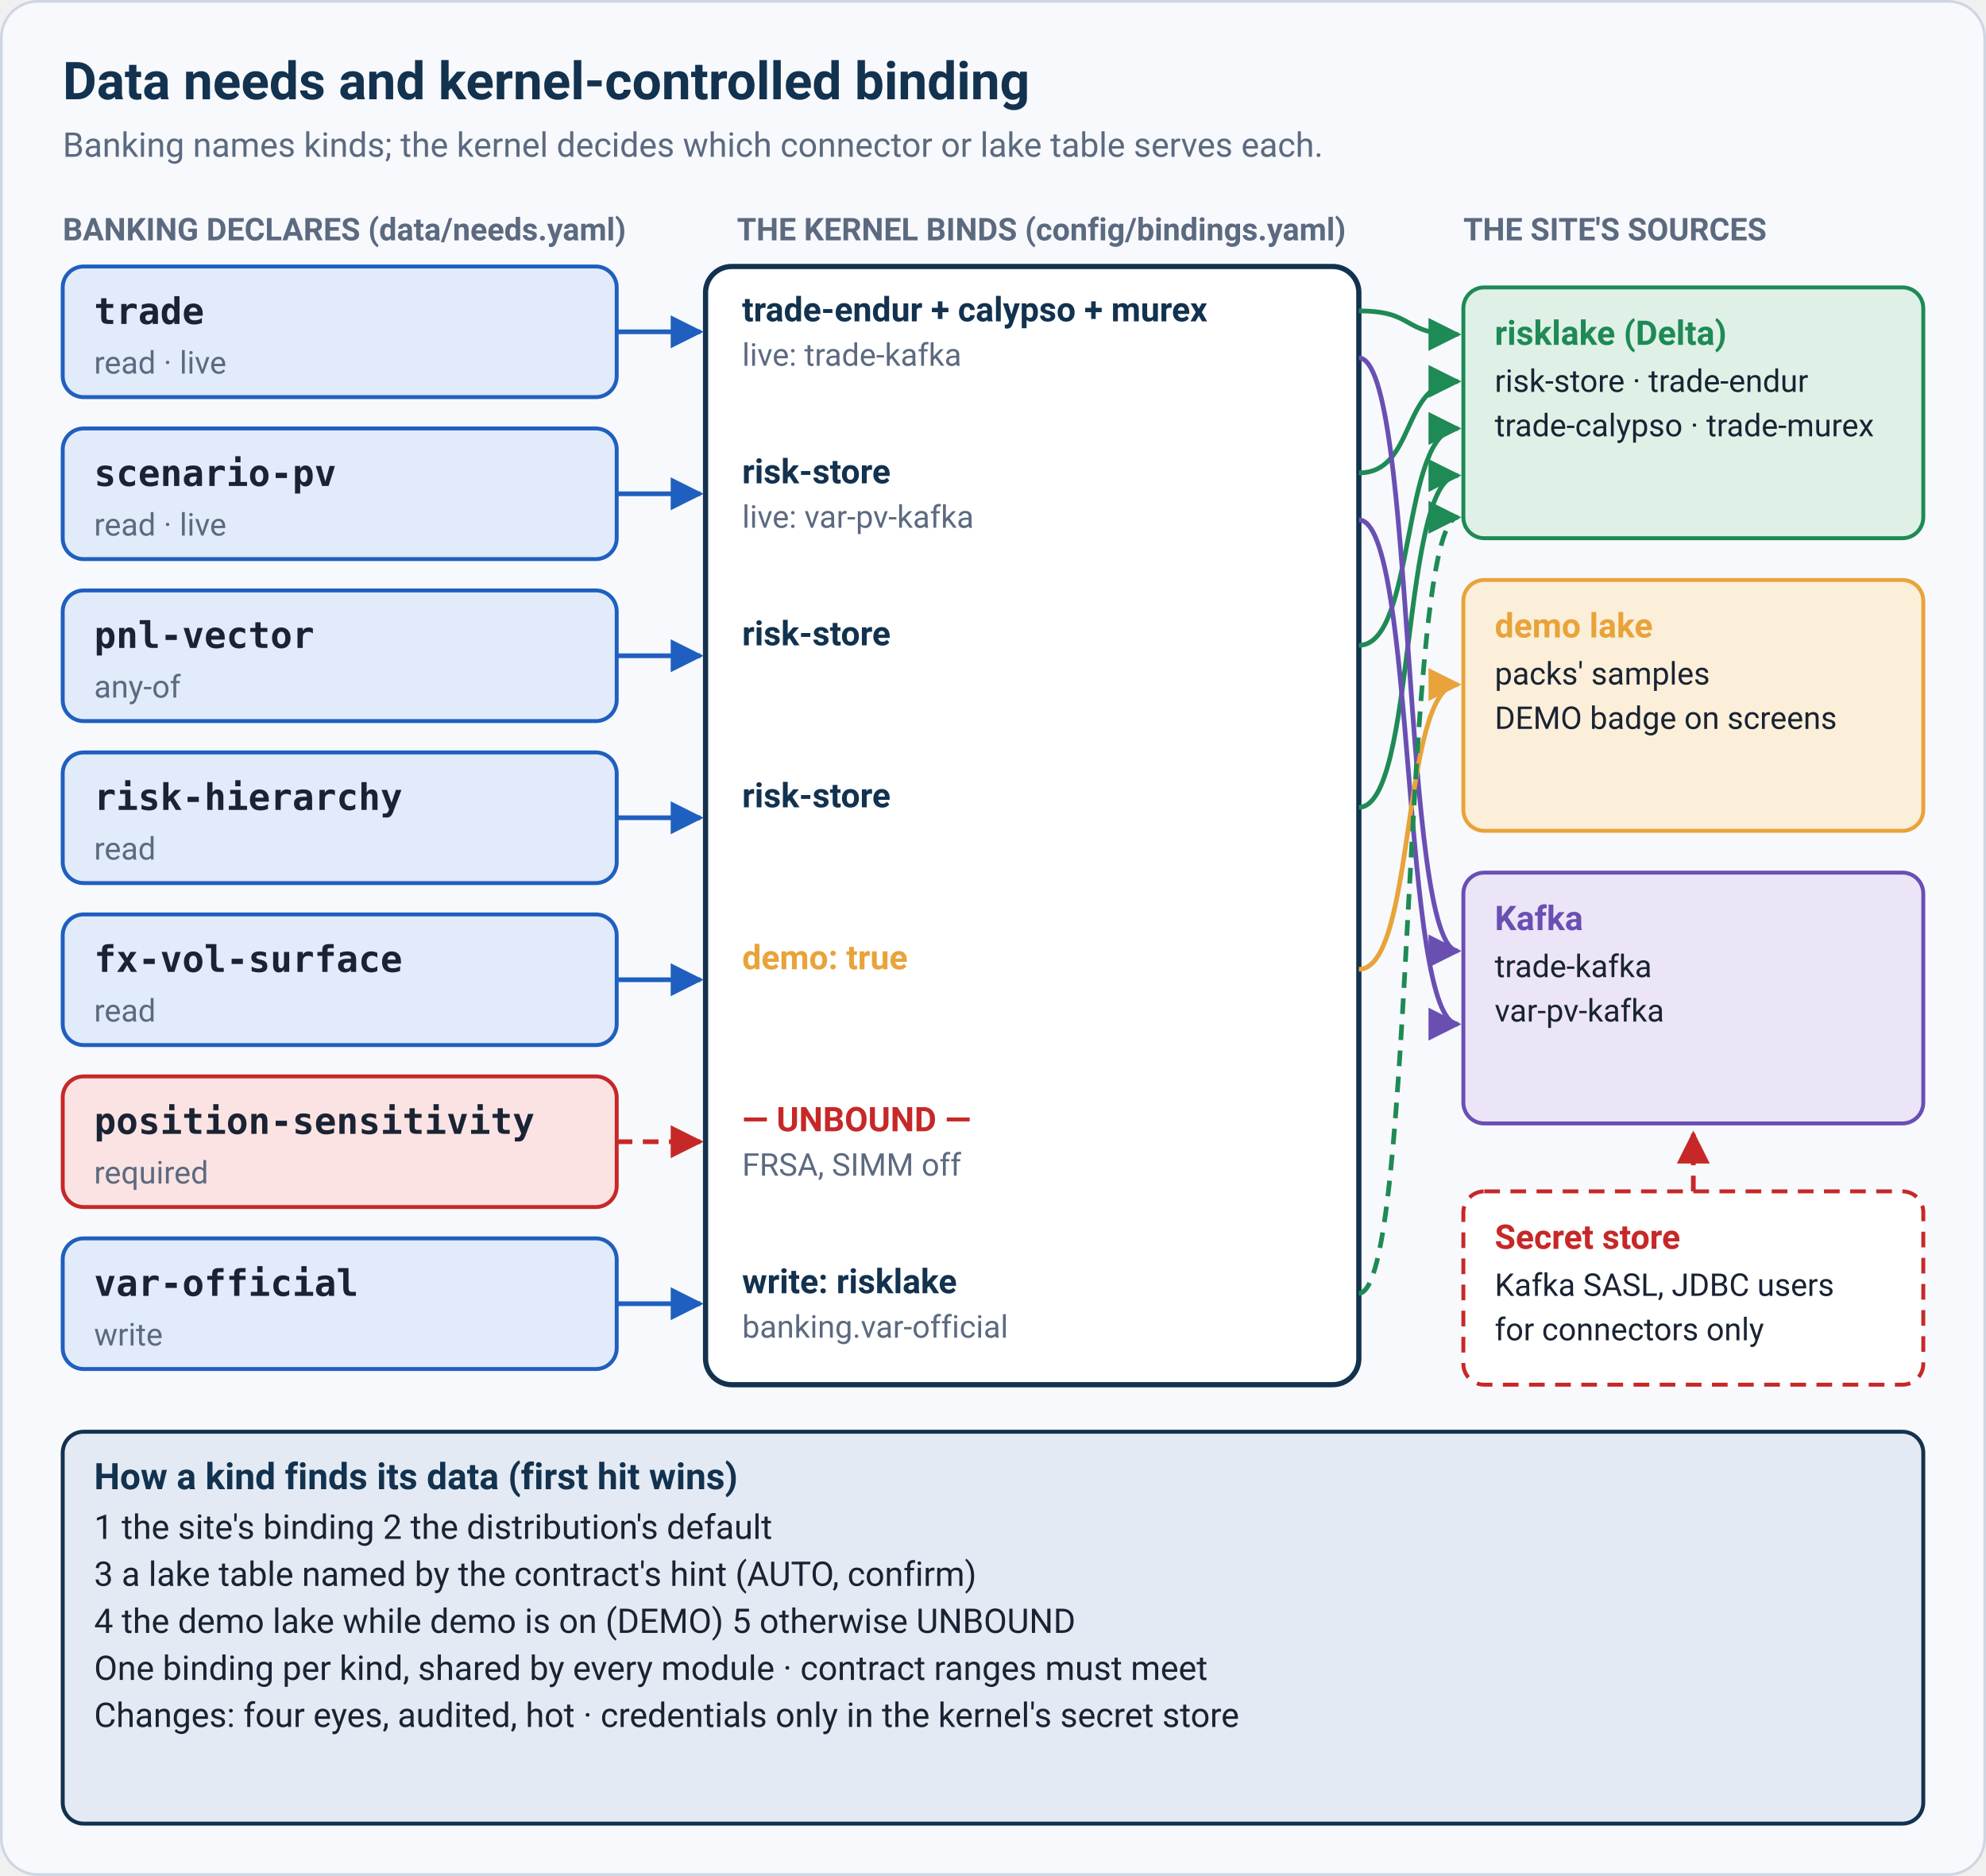
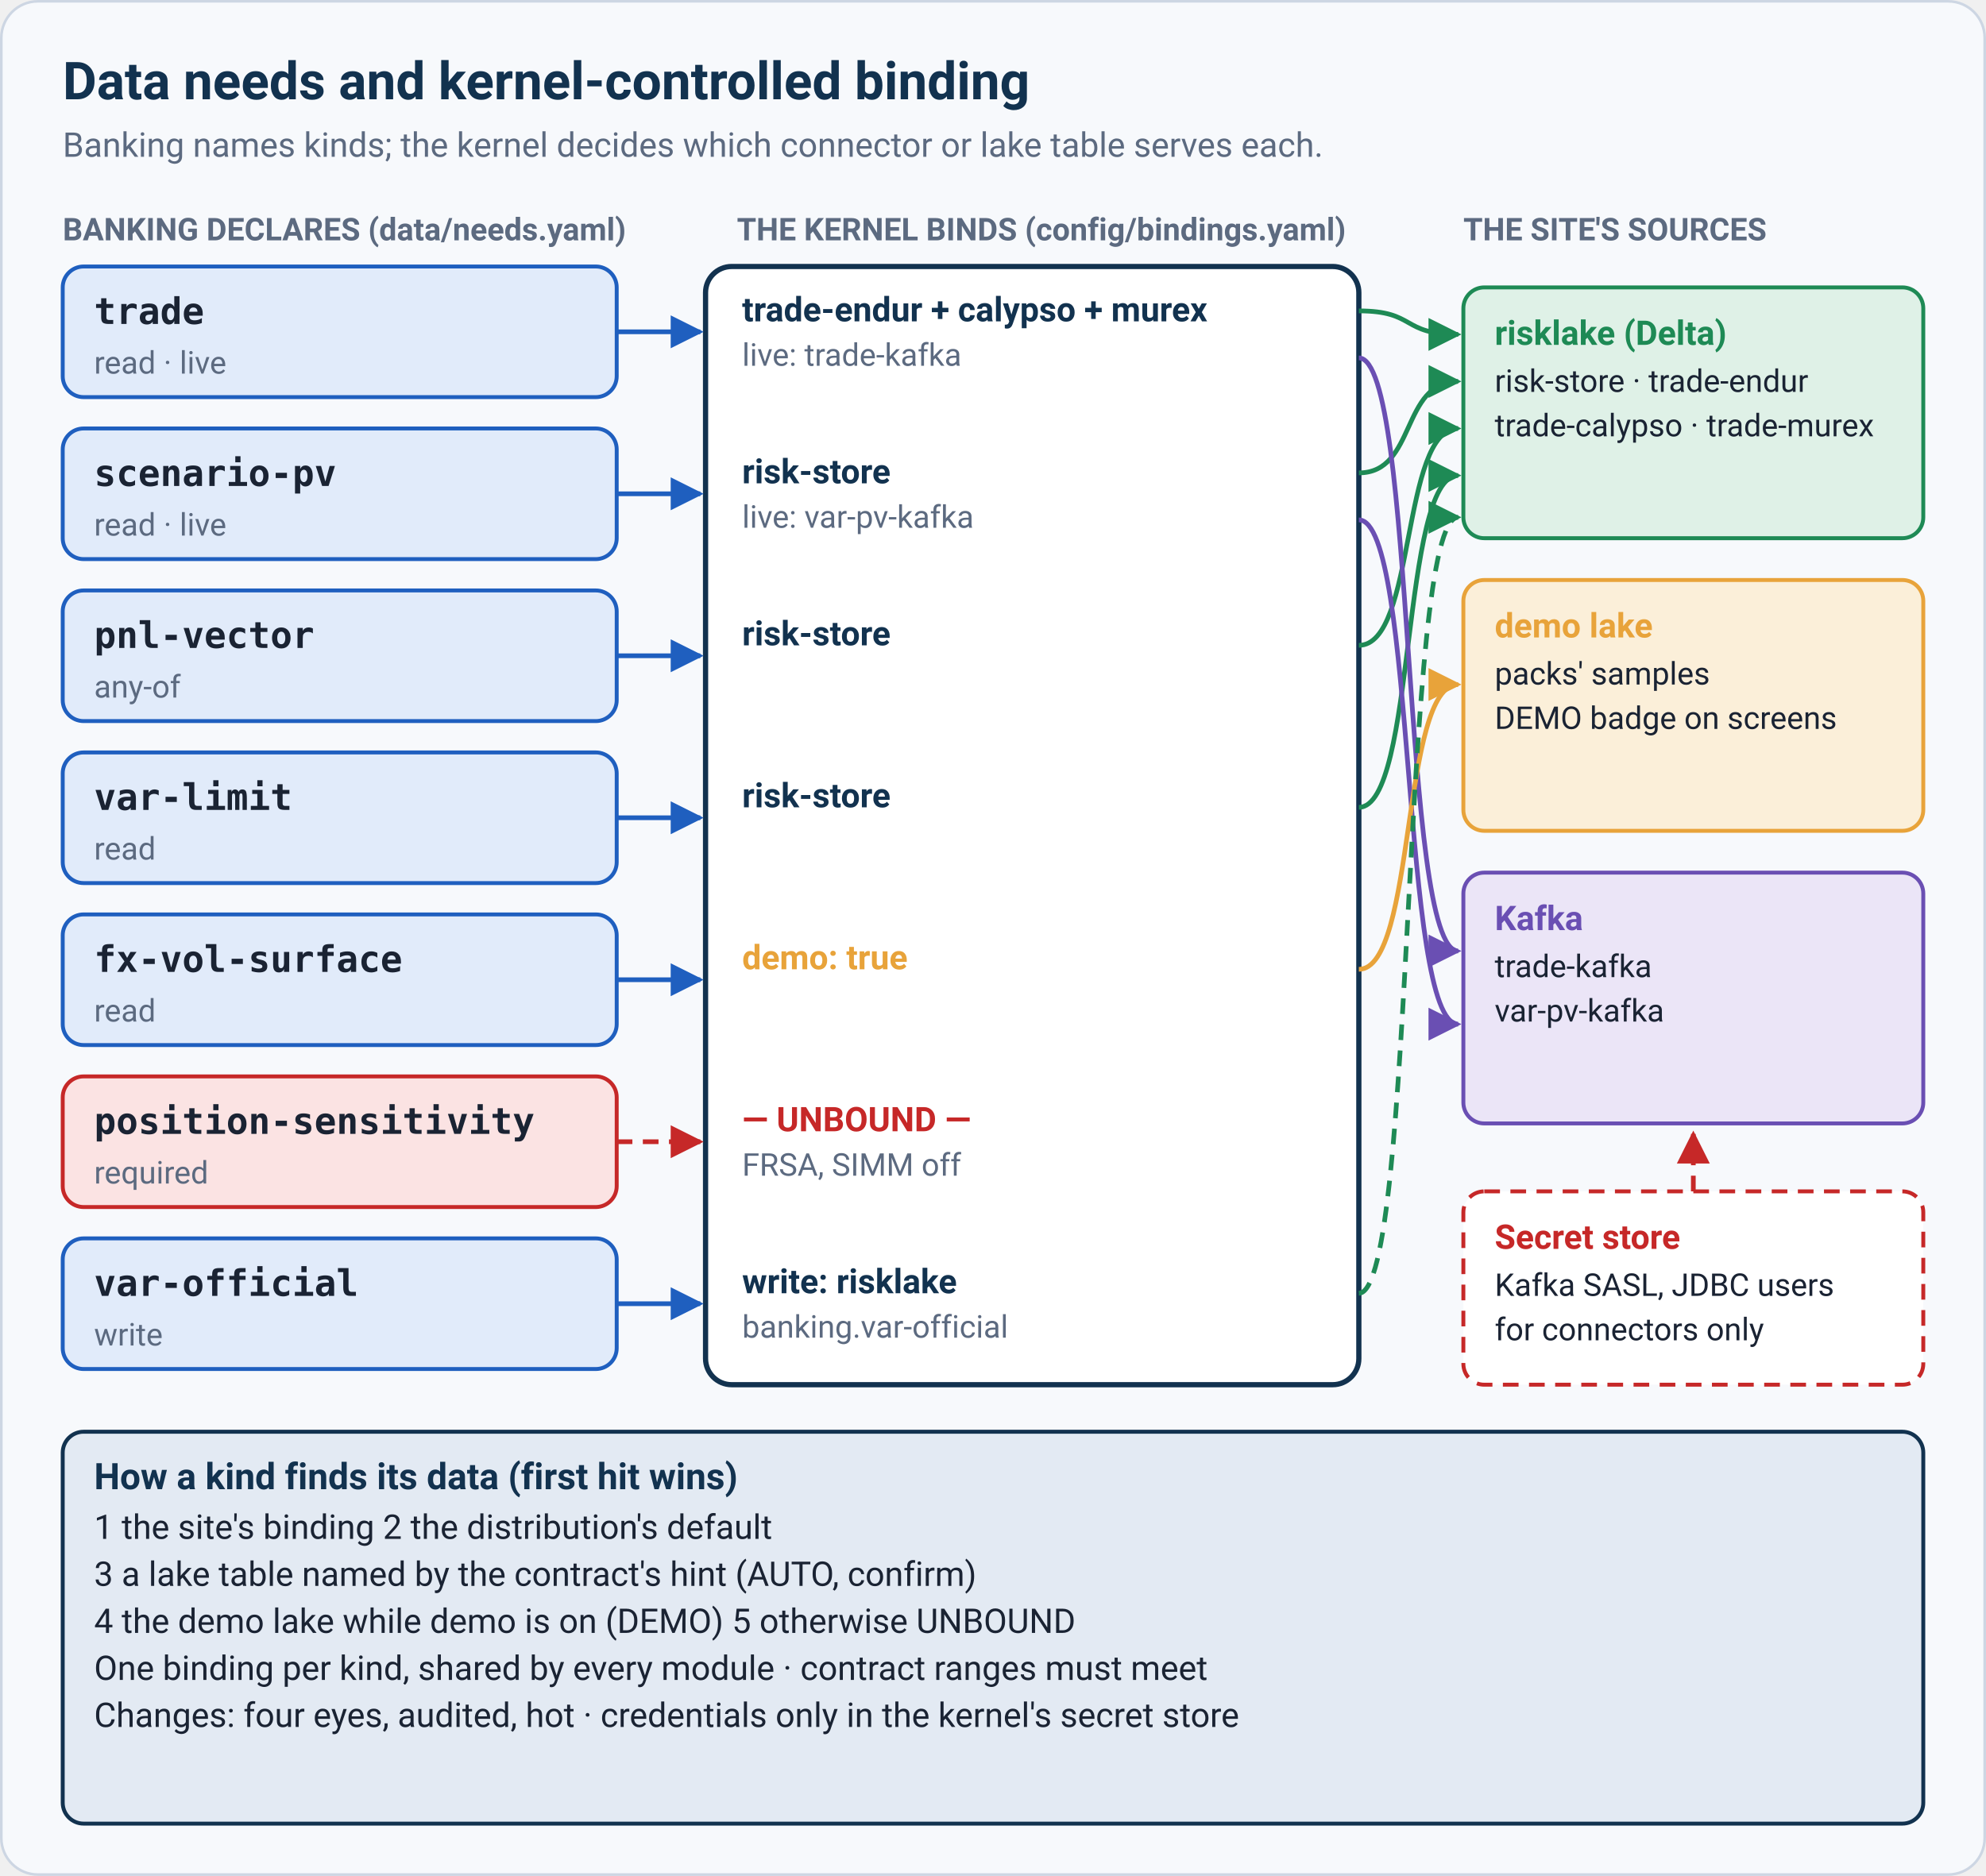
<svg xmlns="http://www.w3.org/2000/svg" viewBox="0 0 760 718" width="760" height="718" role="img" aria-label="Data needs and kernel-controlled binding" font-family="system-ui, -apple-system, 'Segoe UI', Roboto, 'DejaVu Sans', Arial, sans-serif">
  <defs>
    <marker id="a1a2333" viewBox="0 0 10 10" refX="9" refY="5" markerWidth="7" markerHeight="7" orient="auto-start-reverse">
      <path d="M0,0L10,5L0,10z" fill="#1a2333" />
    </marker>
    <marker id="a1f5fbf" viewBox="0 0 10 10" refX="9" refY="5" markerWidth="7" markerHeight="7" orient="auto-start-reverse">
      <path d="M0,0L10,5L0,10z" fill="#1f5fbf" />
    </marker>
    <marker id="a1e8a55" viewBox="0 0 10 10" refX="9" refY="5" markerWidth="7" markerHeight="7" orient="auto-start-reverse">
      <path d="M0,0L10,5L0,10z" fill="#1e8a55" />
    </marker>
    <marker id="ac62828" viewBox="0 0 10 10" refX="9" refY="5" markerWidth="7" markerHeight="7" orient="auto-start-reverse">
      <path d="M0,0L10,5L0,10z" fill="#c62828" />
    </marker>
    <marker id="ae8a33a" viewBox="0 0 10 10" refX="9" refY="5" markerWidth="7" markerHeight="7" orient="auto-start-reverse">
      <path d="M0,0L10,5L0,10z" fill="#e8a33a" />
    </marker>
    <marker id="a2bb3a3" viewBox="0 0 10 10" refX="9" refY="5" markerWidth="7" markerHeight="7" orient="auto-start-reverse">
      <path d="M0,0L10,5L0,10z" fill="#2bb3a3" />
    </marker>
    <marker id="a5c6a80" viewBox="0 0 10 10" refX="9" refY="5" markerWidth="7" markerHeight="7" orient="auto-start-reverse">
      <path d="M0,0L10,5L0,10z" fill="#5c6a80" />
    </marker>
    <marker id="a12324f" viewBox="0 0 10 10" refX="9" refY="5" markerWidth="7" markerHeight="7" orient="auto-start-reverse">
      <path d="M0,0L10,5L0,10z" fill="#12324f" />
    </marker>
    <marker id="a6a4fb3" viewBox="0 0 10 10" refX="9" refY="5" markerWidth="7" markerHeight="7" orient="auto-start-reverse">
      <path d="M0,0L10,5L0,10z" fill="#6a4fb3" />
    </marker>
  </defs>
  <rect x="0.5" y="0.5" width="759" height="717" rx="14" fill="#f7f9fc" stroke="#cdd6e3" />
  <text x="24" y="38" font-size="20" font-weight="700" fill="#12324f">Data needs and kernel-controlled binding</text>
  <text x="24" y="60" font-size="13" fill="#5c6a80">Banking names kinds; the kernel decides which connector or lake table serves each.</text>
  <text x="24" y="92" font-size="12" font-weight="700" fill="#5c6a80" text-anchor="start">BANKING DECLARES (data/needs.yaml)</text>
  <text x="282" y="92" font-size="12" font-weight="700" fill="#5c6a80" text-anchor="start">THE KERNEL BINDS (config/bindings.yaml)</text>
  <text x="560" y="92" font-size="12" font-weight="700" fill="#5c6a80" text-anchor="start">THE SITE'S SOURCES</text>
  <rect x="24" y="102" width="212" height="50" rx="8" fill="#e1ebfa" stroke="#1f5fbf" stroke-width="1.5" />
  <text x="36" y="124" font-size="14" font-weight="700" fill="#1a2333" text-anchor="start" font-family="ui-monospace, Menlo, Consolas, 'DejaVu Sans Mono', monospace">trade</text>
  <text x="36" y="143" font-size="12" font-weight="400" fill="#5c6a80" text-anchor="start">read · live</text>
  <rect x="24" y="164" width="212" height="50" rx="8" fill="#e1ebfa" stroke="#1f5fbf" stroke-width="1.5" />
  <text x="36" y="186" font-size="14" font-weight="700" fill="#1a2333" text-anchor="start" font-family="ui-monospace, Menlo, Consolas, 'DejaVu Sans Mono', monospace">scenario-pv</text>
  <text x="36" y="205" font-size="12" font-weight="400" fill="#5c6a80" text-anchor="start">read · live</text>
  <rect x="24" y="226" width="212" height="50" rx="8" fill="#e1ebfa" stroke="#1f5fbf" stroke-width="1.5" />
  <text x="36" y="248" font-size="14" font-weight="700" fill="#1a2333" text-anchor="start" font-family="ui-monospace, Menlo, Consolas, 'DejaVu Sans Mono', monospace">pnl-vector</text>
  <text x="36" y="267" font-size="12" font-weight="400" fill="#5c6a80" text-anchor="start">any-of</text>
  <rect x="24" y="288" width="212" height="50" rx="8" fill="#e1ebfa" stroke="#1f5fbf" stroke-width="1.5" />
-   <text x="36" y="310" font-size="14" font-weight="700" fill="#1a2333" text-anchor="start" font-family="ui-monospace, Menlo, Consolas, 'DejaVu Sans Mono', monospace">risk-hierarchy</text>
+   <text x="36" y="310" font-size="14" font-weight="700" fill="#1a2333" text-anchor="start" font-family="ui-monospace, Menlo, Consolas, 'DejaVu Sans Mono', monospace">var-limit</text>
  <text x="36" y="329" font-size="12" font-weight="400" fill="#5c6a80" text-anchor="start">read</text>
  <rect x="24" y="350" width="212" height="50" rx="8" fill="#e1ebfa" stroke="#1f5fbf" stroke-width="1.5" />
  <text x="36" y="372" font-size="14" font-weight="700" fill="#1a2333" text-anchor="start" font-family="ui-monospace, Menlo, Consolas, 'DejaVu Sans Mono', monospace">fx-vol-surface</text>
  <text x="36" y="391" font-size="12" font-weight="400" fill="#5c6a80" text-anchor="start">read</text>
  <rect x="24" y="412" width="212" height="50" rx="8" fill="#fbe3e3" stroke="#c62828" stroke-width="1.5" />
  <text x="36" y="434" font-size="14" font-weight="700" fill="#1a2333" text-anchor="start" font-family="ui-monospace, Menlo, Consolas, 'DejaVu Sans Mono', monospace">position-sensitivity</text>
  <text x="36" y="453" font-size="12" font-weight="400" fill="#5c6a80" text-anchor="start">required</text>
  <rect x="24" y="474" width="212" height="50" rx="8" fill="#e1ebfa" stroke="#1f5fbf" stroke-width="1.5" />
  <text x="36" y="496" font-size="14" font-weight="700" fill="#1a2333" text-anchor="start" font-family="ui-monospace, Menlo, Consolas, 'DejaVu Sans Mono', monospace">var-official</text>
  <text x="36" y="515" font-size="12" font-weight="400" fill="#5c6a80" text-anchor="start">write</text>
  <rect x="270" y="102" width="250" height="428" rx="10" fill="#ffffff" stroke="#12324f" stroke-width="2" />
  <text x="284" y="123" font-size="13" font-weight="700" fill="#12324f" text-anchor="start">trade-endur + calypso + murex</text>
  <text x="284" y="140" font-size="12" font-weight="400" fill="#5c6a80" text-anchor="start">live: trade-kafka</text>
  <path d="M236,127 L268,127" fill="none" stroke="#1f5fbf" stroke-width="1.8" marker-end="url(#a1f5fbf)" />
  <text x="284" y="185" font-size="13" font-weight="700" fill="#12324f" text-anchor="start">risk-store</text>
  <text x="284" y="202" font-size="12" font-weight="400" fill="#5c6a80" text-anchor="start">live: var-pv-kafka</text>
  <path d="M236,189 L268,189" fill="none" stroke="#1f5fbf" stroke-width="1.8" marker-end="url(#a1f5fbf)" />
  <text x="284" y="247" font-size="13" font-weight="700" fill="#12324f" text-anchor="start">risk-store</text>
  <path d="M236,251 L268,251" fill="none" stroke="#1f5fbf" stroke-width="1.8" marker-end="url(#a1f5fbf)" />
  <text x="284" y="309" font-size="13" font-weight="700" fill="#12324f" text-anchor="start">risk-store</text>
  <path d="M236,313 L268,313" fill="none" stroke="#1f5fbf" stroke-width="1.8" marker-end="url(#a1f5fbf)" />
  <text x="284" y="371" font-size="13" font-weight="700" fill="#e8a33a" text-anchor="start">demo: true</text>
  <path d="M236,375 L268,375" fill="none" stroke="#1f5fbf" stroke-width="1.8" marker-end="url(#a1f5fbf)" />
  <text x="284" y="433" font-size="13" font-weight="700" fill="#c62828" text-anchor="start">— UNBOUND —</text>
  <text x="284" y="450" font-size="12" font-weight="400" fill="#5c6a80" text-anchor="start">FRSA, SIMM off</text>
  <path d="M236,437 L268,437" fill="none" stroke="#c62828" stroke-width="1.8" stroke-dasharray="6 4" marker-end="url(#ac62828)" />
  <text x="284" y="495" font-size="13" font-weight="700" fill="#12324f" text-anchor="start">write: risklake</text>
  <text x="284" y="512" font-size="12" font-weight="400" fill="#5c6a80" text-anchor="start">banking.var-official</text>
  <path d="M236,499 L268,499" fill="none" stroke="#1f5fbf" stroke-width="1.8" marker-end="url(#a1f5fbf)" />
  <rect x="560" y="110" width="176" height="96" rx="8" fill="#dff1e7" stroke="#1e8a55" stroke-width="1.5" />
  <text x="572" y="132" font-size="13" font-weight="700" fill="#1e8a55" text-anchor="start">risklake (Delta)</text>
  <text x="572" y="150" font-size="12" font-weight="400" fill="#1a2333" text-anchor="start">risk-store · trade-endur</text>
  <text x="572" y="167" font-size="12" font-weight="400" fill="#1a2333" text-anchor="start">trade-calypso · trade-murex</text>
  <rect x="560" y="222" width="176" height="96" rx="8" fill="#fbefd9" stroke="#e8a33a" stroke-width="1.5" />
  <text x="572" y="244" font-size="13" font-weight="700" fill="#e8a33a" text-anchor="start">demo lake</text>
  <text x="572" y="262" font-size="12" font-weight="400" fill="#1a2333" text-anchor="start">packs' samples</text>
  <text x="572" y="279" font-size="12" font-weight="400" fill="#1a2333" text-anchor="start">DEMO badge on screens</text>
  <rect x="560" y="334" width="176" height="96" rx="8" fill="#ebe5f7" stroke="#6a4fb3" stroke-width="1.5" />
  <text x="572" y="356" font-size="13" font-weight="700" fill="#6a4fb3" text-anchor="start">Kafka</text>
  <text x="572" y="374" font-size="12" font-weight="400" fill="#1a2333" text-anchor="start">trade-kafka</text>
  <text x="572" y="391" font-size="12" font-weight="400" fill="#1a2333" text-anchor="start">var-pv-kafka</text>
  <path d="M520,119 C542,119 536,128 558,128" fill="none" stroke="#1e8a55" stroke-width="1.8" marker-end="url(#a1e8a55)" />
  <path d="M520,181 C542,181 536,146 558,146" fill="none" stroke="#1e8a55" stroke-width="1.8" marker-end="url(#a1e8a55)" />
  <path d="M520,247 C542,247 536,164 558,164" fill="none" stroke="#1e8a55" stroke-width="1.8" marker-end="url(#a1e8a55)" />
  <path d="M520,309 C542,309 536,182 558,182" fill="none" stroke="#1e8a55" stroke-width="1.8" marker-end="url(#a1e8a55)" />
  <path d="M520,137 C542,137 536,364 558,364" fill="none" stroke="#6a4fb3" stroke-width="1.8" marker-end="url(#a6a4fb3)" />
  <path d="M520,199 C542,199 536,392 558,392" fill="none" stroke="#6a4fb3" stroke-width="1.8" marker-end="url(#a6a4fb3)" />
  <path d="M520,371 C542,371 536,262 558,262" fill="none" stroke="#e8a33a" stroke-width="1.8" marker-end="url(#ae8a33a)" />
  <path d="M520,495 C542,495 536,198 558,198" fill="none" stroke="#1e8a55" stroke-width="1.8" stroke-dasharray="6 4" marker-end="url(#a1e8a55)" />
  <rect x="560" y="456" width="176" height="74" rx="8" fill="#ffffff" stroke="#c62828" stroke-width="1.5" stroke-dasharray="6 4" />
  <text x="572" y="478" font-size="13" font-weight="700" fill="#c62828" text-anchor="start">Secret store</text>
  <text x="572" y="496" font-size="12" font-weight="400" fill="#1a2333" text-anchor="start">Kafka SASL, JDBC users</text>
  <text x="572" y="513" font-size="12" font-weight="400" fill="#1a2333" text-anchor="start">for connectors only</text>
  <path d="M648,456 L648,434" fill="none" stroke="#c62828" stroke-width="1.8" stroke-dasharray="6 4" marker-end="url(#ac62828)" />
  <rect x="24" y="548" width="712" height="150" rx="8" fill="#e3eaf3" stroke="#12324f" stroke-width="1.5" />
  <text x="36" y="570" font-size="14" font-weight="700" fill="#12324f" text-anchor="start">How a kind finds its data (first hit wins)</text>
  <text x="36" y="589" font-size="13" font-weight="400" fill="#1a2333" text-anchor="start">1  the site's binding        2  the distribution's default</text>
  <text x="36" y="607" font-size="13" font-weight="400" fill="#1a2333" text-anchor="start">3  a lake table named by the contract's hint (AUTO, confirm)</text>
  <text x="36" y="625" font-size="13" font-weight="400" fill="#1a2333" text-anchor="start">4  the demo lake while demo is on (DEMO)    5  otherwise UNBOUND</text>
  <text x="36" y="643" font-size="13" font-weight="400" fill="#1a2333" text-anchor="start">One binding per kind, shared by every module · contract ranges must meet</text>
  <text x="36" y="661" font-size="13" font-weight="400" fill="#1a2333" text-anchor="start">Changes: four eyes, audited, hot · credentials only in the kernel's secret store</text>
</svg>
